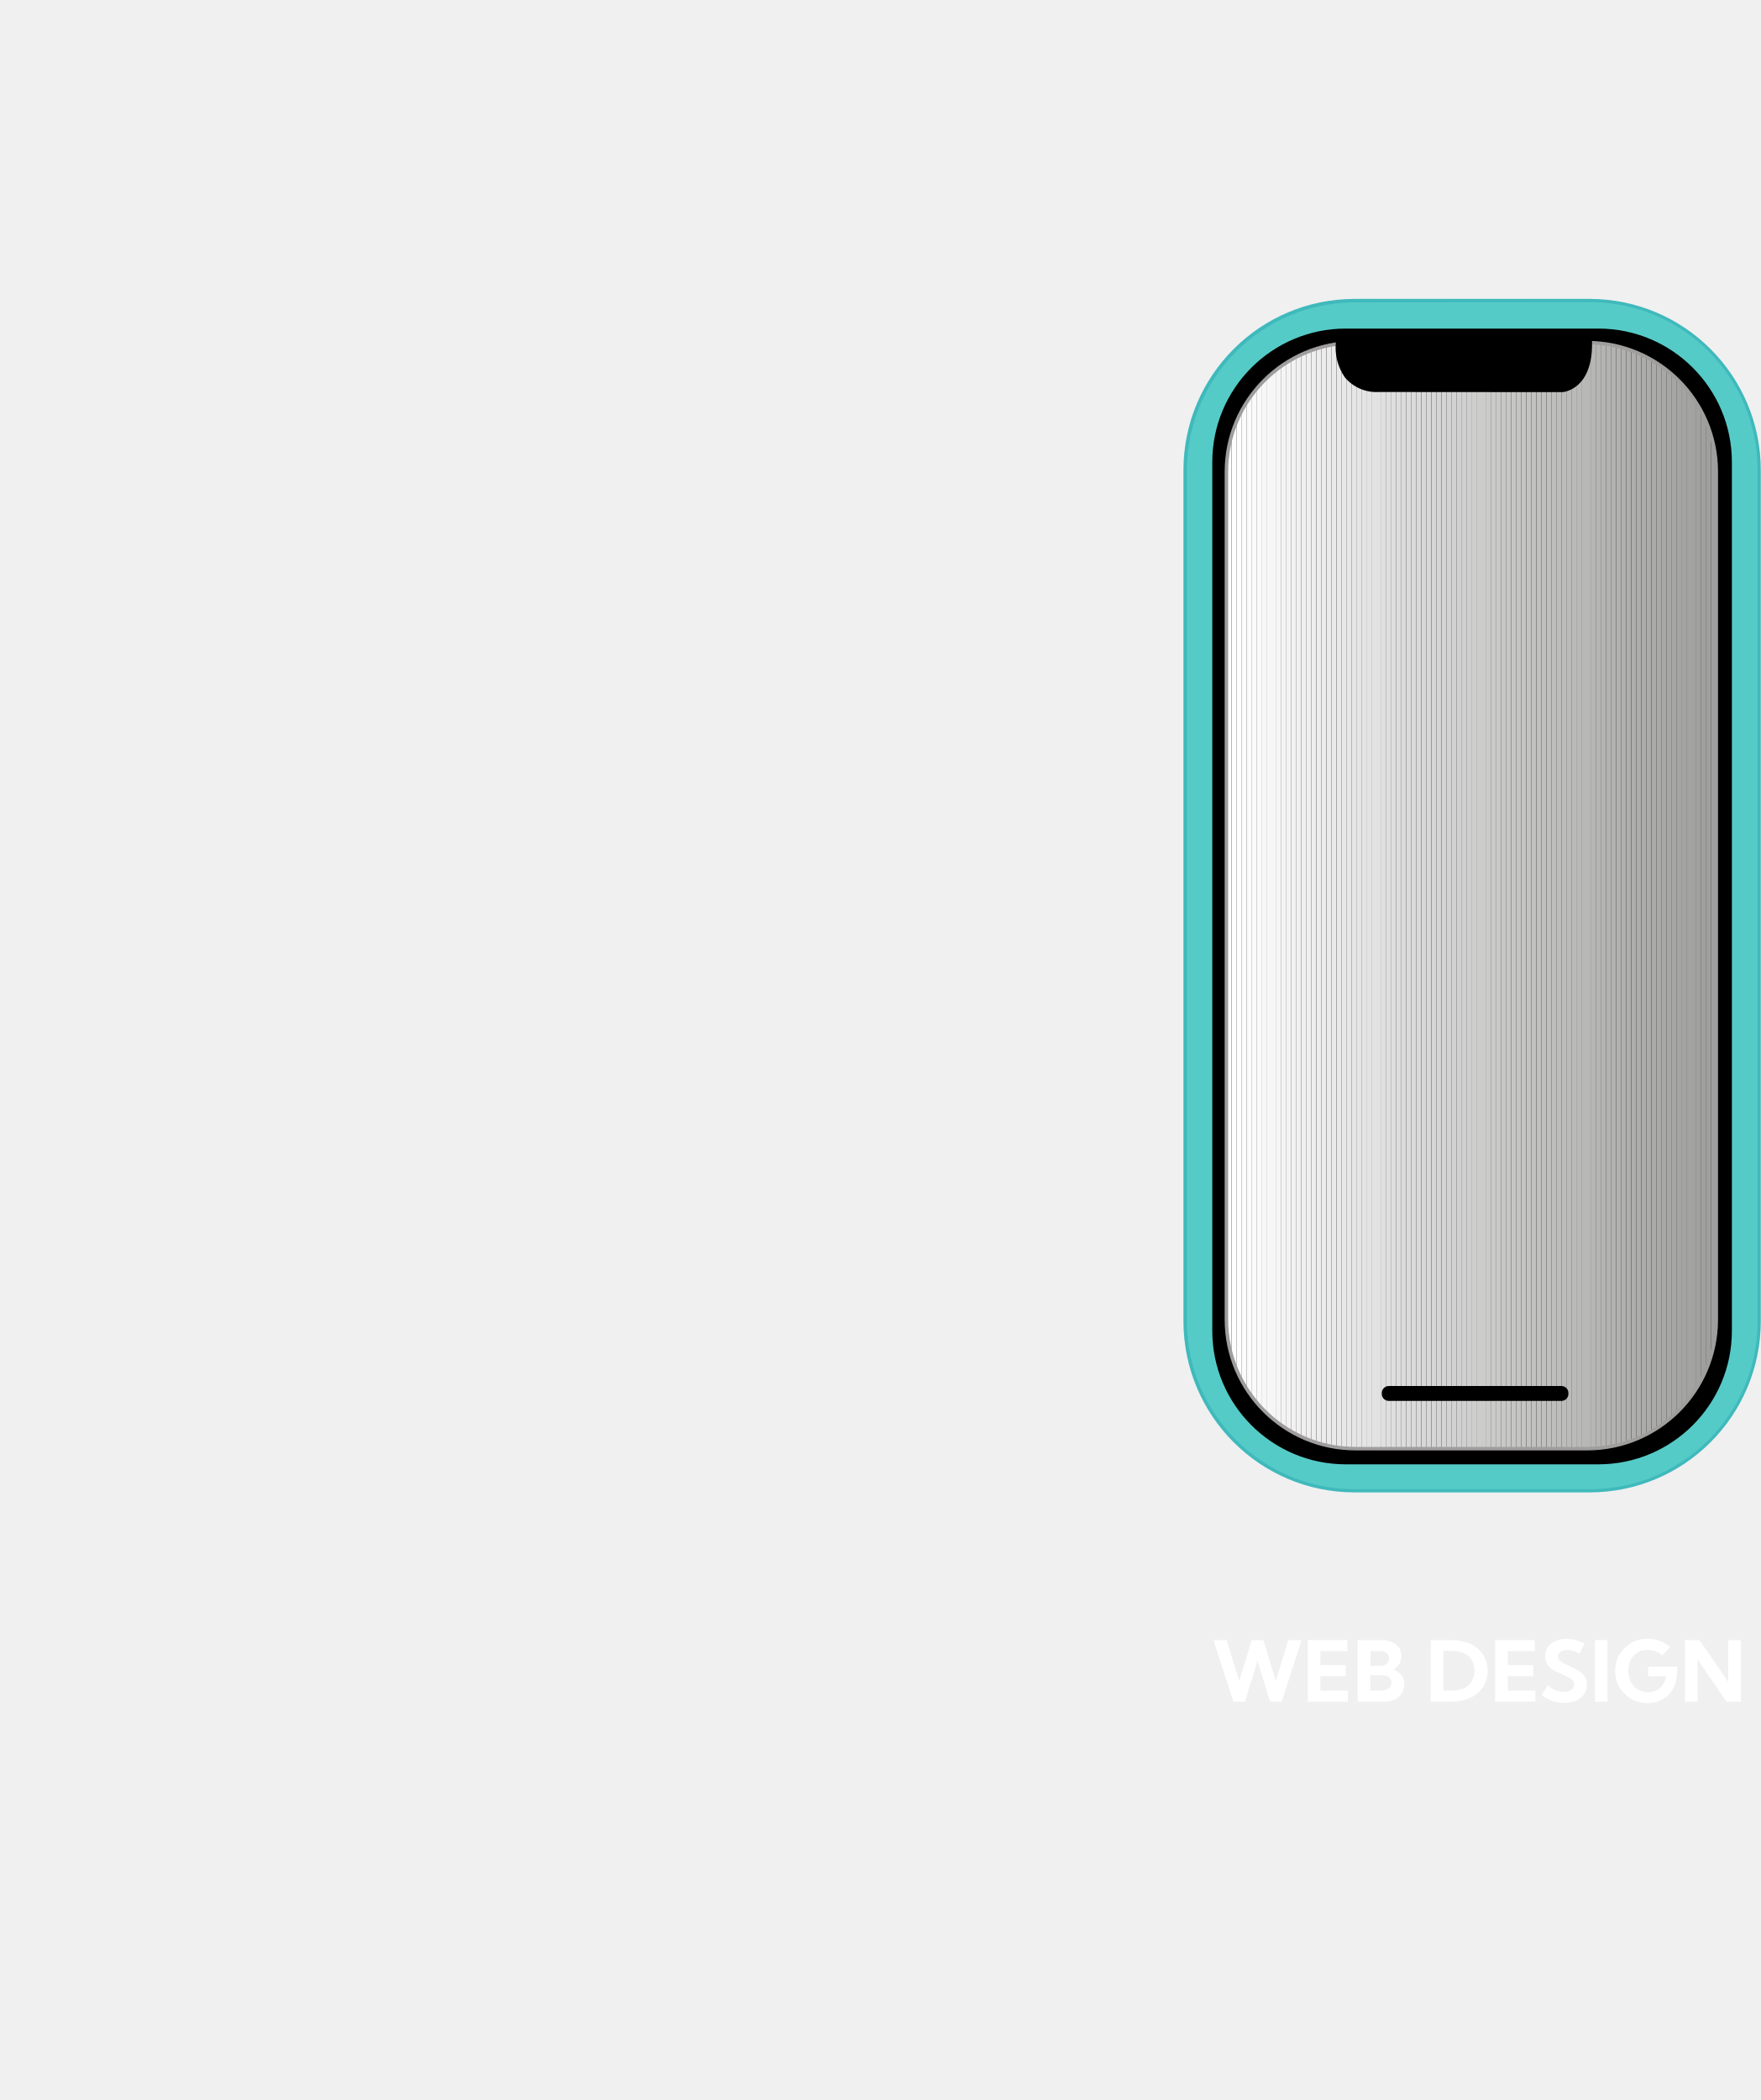
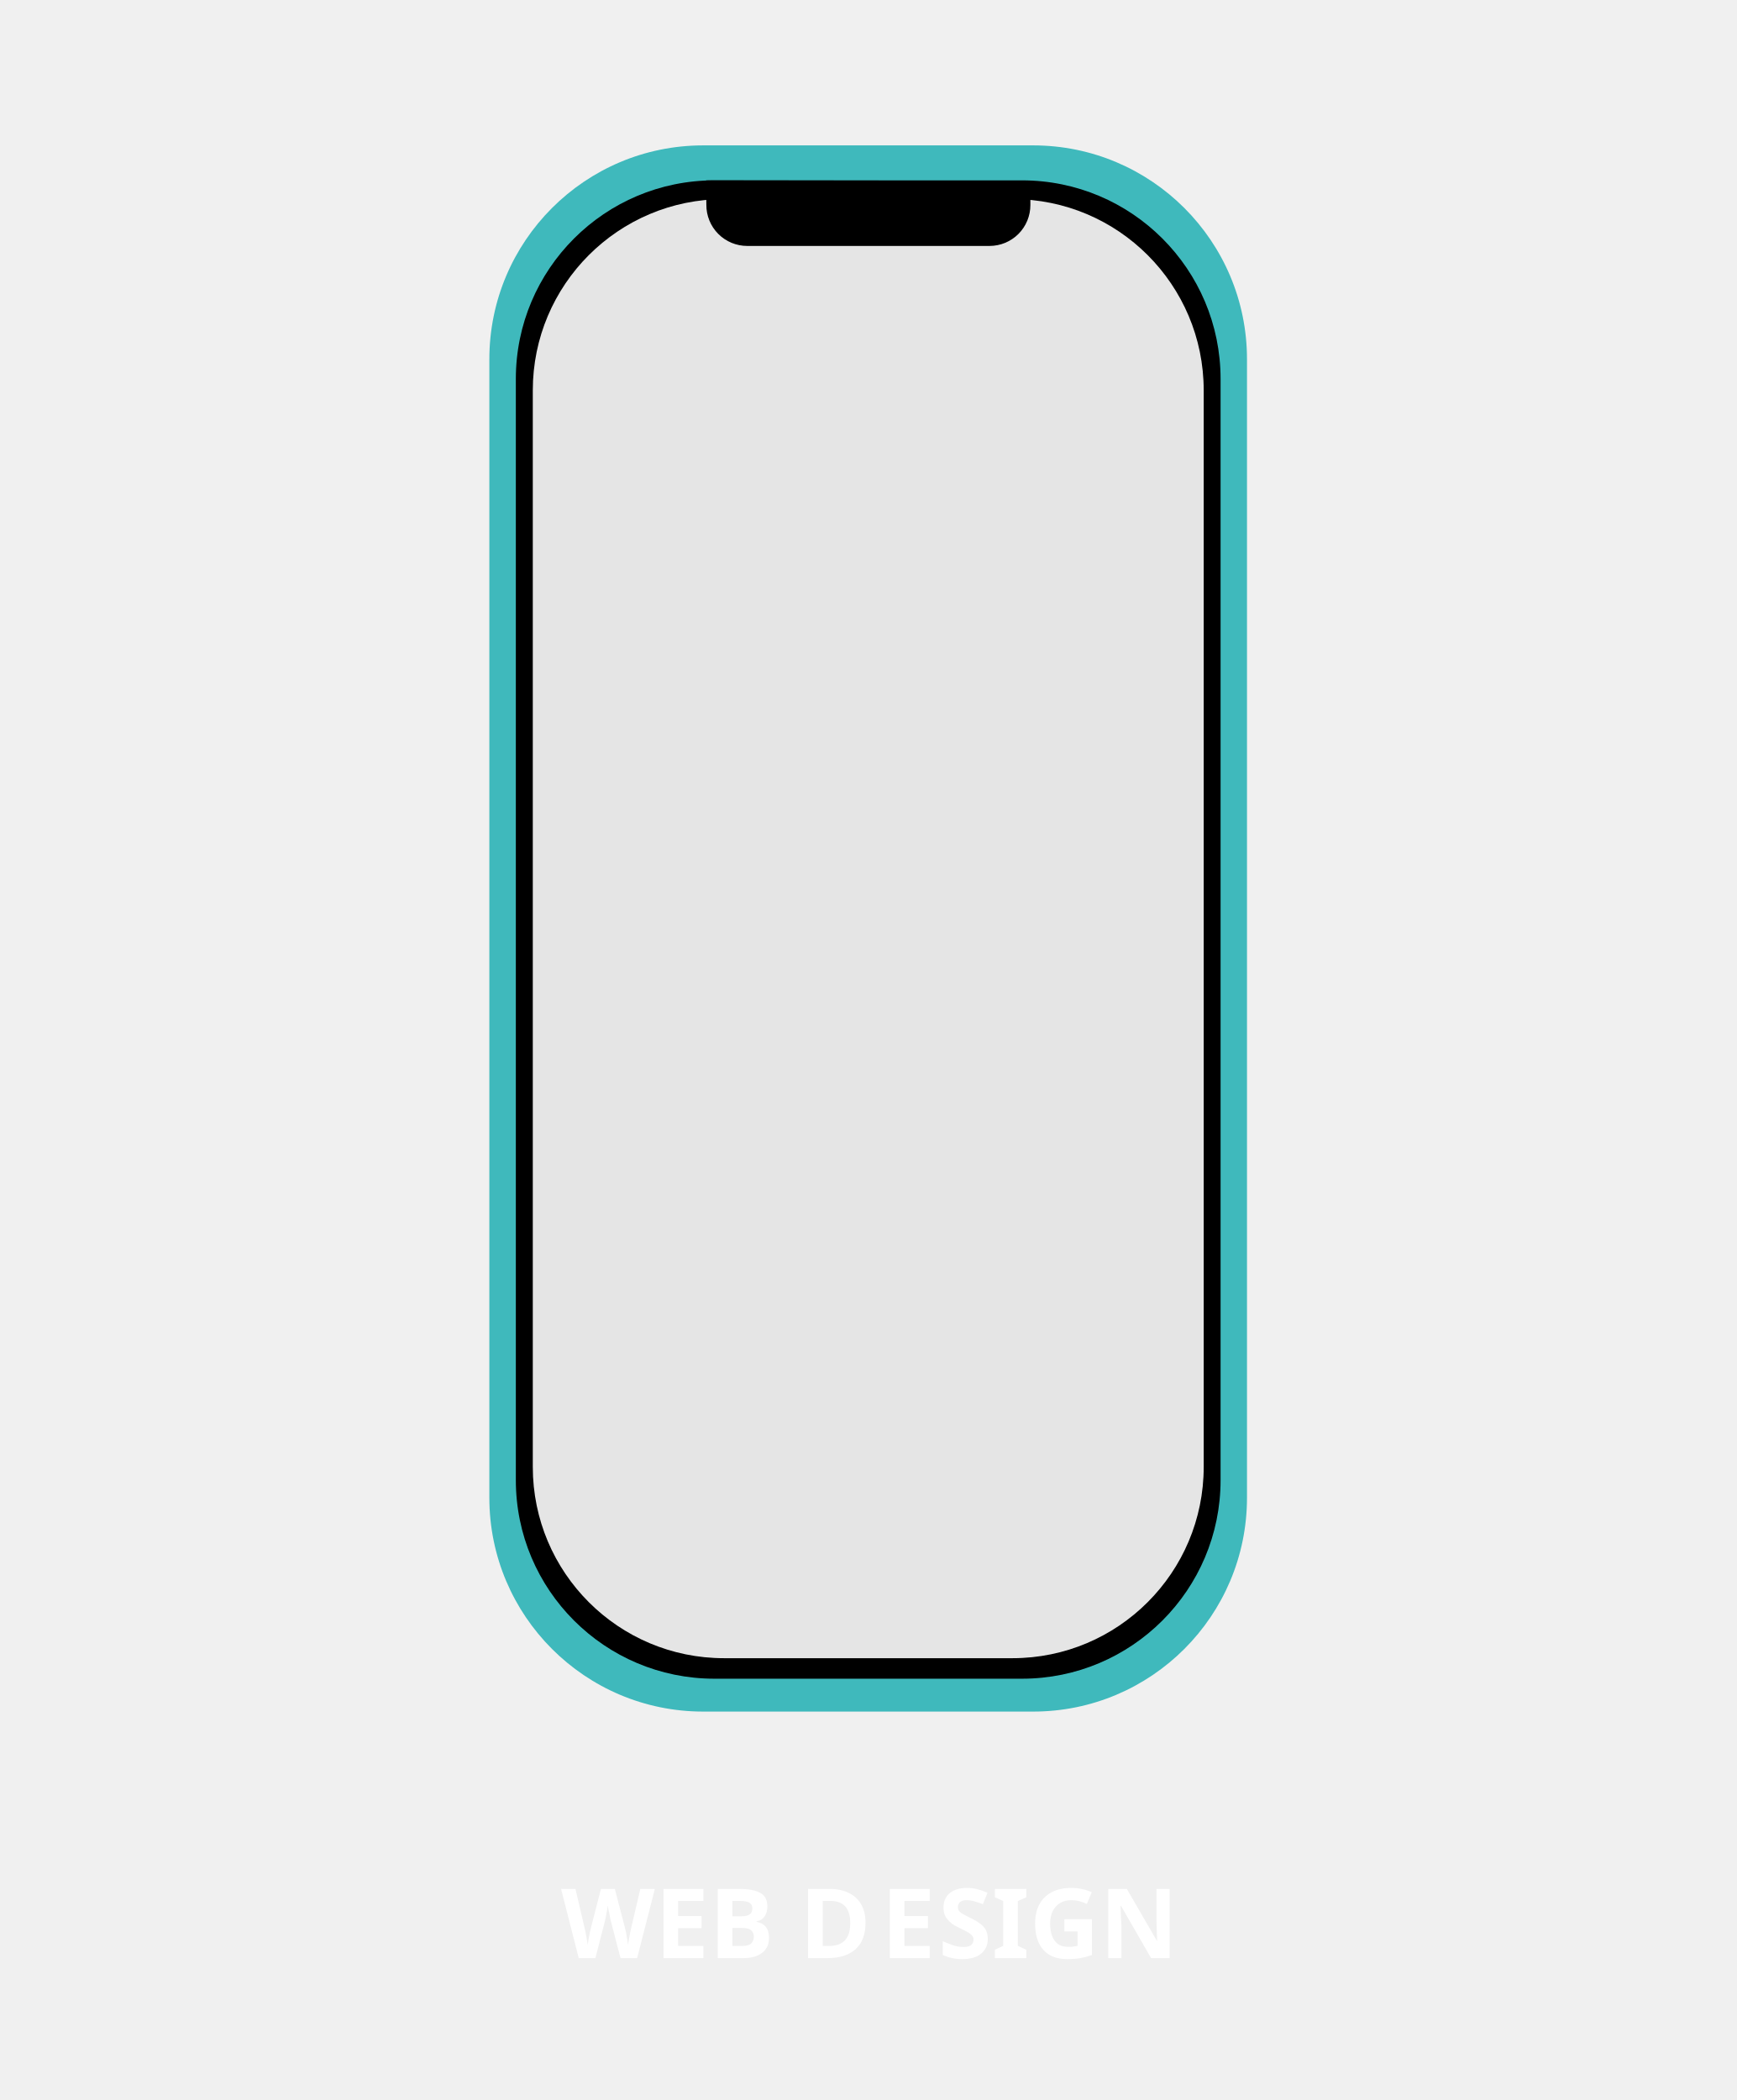
- <svg xmlns="http://www.w3.org/2000/svg" id="Capa_6" data-name="Capa 6" viewBox="0 0 251.61 300">
+ <svg xmlns="http://www.w3.org/2000/svg" id="web-2" viewBox="0 0 215 260">
  <defs>
-     <style>.cls-1{fill:none;}.cls-2{fill:#55cbc7;}.cls-3{fill:#3fb9bc;}.cls-4{clip-path:url(#clip-path);}.cls-5{fill:#fff;}.cls-6{fill:#fefefe;}.cls-7{fill:#fdfdfd;}.cls-8{fill:#fcfcfc;}.cls-9{fill:#fbfbfb;}.cls-10{fill:#fafafa;}.cls-11{fill:#f9f9f9;}.cls-12{fill:#f8f8f8;}.cls-13{fill:#f7f7f7;}.cls-14{fill:#f6f6f6;}.cls-15{fill:#f5f5f5;}.cls-16{fill:#f4f4f4;}.cls-17{fill:#f3f3f3;}.cls-18{fill:#f2f2f2;}.cls-19{fill:#f1f1f1;}.cls-20{fill:#f0f0f0;}.cls-21{fill:#efefef;}.cls-22{fill:#eee;}.cls-23{fill:#ededed;}.cls-24{fill:#ececec;}.cls-25{fill:#ebebeb;}.cls-26{fill:#eaeaea;}.cls-27{fill:#e9e9e9;}.cls-28{fill:#e8e8e8;}.cls-29{fill:#e7e7e7;}.cls-30{fill:#e6e6e6;}.cls-31{fill:#e5e5e5;}.cls-32{fill:#e4e4e4;}.cls-33{fill:#e3e3e3;}.cls-34{fill:#e2e2e2;}.cls-35{fill:#e1e1e1;}.cls-36{fill:#e0e0e0;}.cls-37{fill:#dfdfdf;}.cls-38{fill:#dedede;}.cls-39{fill:#ddd;}.cls-40{fill:#dcdcdc;}.cls-41{fill:#dbdbdb;}.cls-42{fill:#dadada;}.cls-43{fill:#d9d9d9;}.cls-44{fill:#d8d8d8;}.cls-45{fill:#d7d7d7;}.cls-46{fill:#d6d6d6;}.cls-47{fill:#d5d5d5;}.cls-48{fill:#d4d4d4;}.cls-49{fill:#d3d3d3;}.cls-50{fill:#d2d2d2;}.cls-51{fill:#d1d1d1;}.cls-52{fill:#d0d0d0;}.cls-53{fill:#cfcfcf;}.cls-54{fill:#cececd;}.cls-55{fill:#cdcdcc;}.cls-56{fill:#cccccb;}.cls-57{fill:#cbcbca;}.cls-58{fill:#cacac9;}.cls-59{fill:#c9c9c8;}.cls-60{fill:#c8c8c7;}.cls-61{fill:#c7c7c6;}.cls-62{fill:#c6c6c5;}.cls-63{fill:#c5c5c4;}.cls-64{fill:#c4c4c3;}.cls-65{fill:#c3c3c2;}.cls-66{fill:#c2c2c1;}.cls-67{fill:#c1c1c0;}.cls-68{fill:#c0c0bf;}.cls-69{fill:#bfbfbe;}.cls-70{fill:#bebebd;}.cls-71{fill:#bdbdbc;}.cls-72{fill:#bcbcbb;}.cls-73{fill:#bbbbba;}.cls-74{fill:#babab9;}.cls-75{fill:#b9b9b8;}.cls-76{fill:#b8b8b7;}.cls-77{fill:#b7b7b6;}.cls-78{fill:#b6b6b5;}.cls-79{fill:#b5b5b4;}.cls-80{fill:#b4b4b3;}.cls-81{fill:#b3b3b2;}.cls-82{fill:#b2b2b1;}.cls-83{fill:#b1b1b0;}.cls-84{fill:#b0b0af;}.cls-85{fill:#afafae;}.cls-86{fill:#aeaead;}.cls-87{fill:#adadac;}.cls-88{fill:#acacab;}.cls-89{fill:#ababaa;}.cls-90{fill:#aaaaa9;}.cls-91{fill:#a9a9a8;}.cls-92{fill:#a8a8a7;}.cls-93{fill:#a7a7a6;}.cls-94{fill:#a6a6a5;}.cls-95{fill:#a5a5a4;}.cls-96{fill:#a4a4a3;}.cls-97{fill:#a3a3a2;}.cls-98{fill:#a2a2a1;}.cls-99{fill:#a1a1a0;}.cls-100{fill:#a0a09f;}.cls-101{fill:#9f9f9e;}.cls-102{fill:#9e9e9d;}.cls-103{fill:#a09d9d;}</style>
-     <clipPath id="clip-path">
-       <rect class="cls-1" x="175.25" y="48.95" width="70" height="158" rx="18.43" />
-     </clipPath>
+     <style>.cls-1{font-size:12px;fill:#fff;font-family:KumbhSans-SemiBold, Kumbh Sans;font-weight:600;}.cls-2{letter-spacing:0em;}.cls-3{fill:#3fb9bc;}.cls-4{fill:#e5e5e5;}</style>
  </defs>
-   <g id="nuevo">
-     <rect class="cls-2" x="169.36" y="42.95" width="82" height="170" rx="24.2" />
-     <path class="cls-3" d="M227.16,213.2H193.55a24.47,24.47,0,0,1-24.44-24.45V67.15A24.47,24.47,0,0,1,193.55,42.7h33.61a24.48,24.48,0,0,1,24.45,24.45v121.6A24.48,24.48,0,0,1,227.16,213.2Zm-33.61-170a24,24,0,0,0-23.94,24v121.6a24,24,0,0,0,23.94,23.95h33.61a24,24,0,0,0,24-23.95V67.15a24,24,0,0,0-24-24Z" />
-   </g>
-   <g id="nuevo-2" data-name="nuevo">
-     <rect x="173.36" y="47.06" width="74" height="162" rx="18.93" />
-     <path d="M228.42,209.19H192.29a19.08,19.08,0,0,1-19.06-19.06V66a19.08,19.08,0,0,1,19.06-19.06h36.13A19.08,19.08,0,0,1,247.48,66V190.13A19.08,19.08,0,0,1,228.42,209.19Zm-36.13-162A18.83,18.83,0,0,0,173.48,66V190.13a18.83,18.83,0,0,0,18.81,18.81h36.13a18.83,18.83,0,0,0,18.81-18.81V66a18.83,18.83,0,0,0-18.81-18.81Z" />
-   </g>
-   <g id="nuevo-3" data-name="nuevo">
-     <g class="cls-4">
-       <rect class="cls-5" x="175.25" y="48.95" width="0.71" height="158" />
-       <rect class="cls-6" x="175.97" y="48.95" width="0.71" height="158" />
-       <rect class="cls-7" x="176.68" y="48.95" width="0.71" height="158" />
-       <rect class="cls-8" x="177.39" y="48.95" width="0.71" height="158" />
-       <rect class="cls-9" x="178.11" y="48.95" width="0.71" height="158" />
-       <rect class="cls-10" x="178.82" y="48.95" width="0.71" height="158" />
-       <rect class="cls-11" x="179.54" y="48.95" width="0.71" height="158" />
-       <rect class="cls-12" x="180.25" y="48.95" width="0.71" height="158" />
-       <rect class="cls-13" x="180.97" y="48.95" width="0.71" height="158" />
-       <rect class="cls-14" x="181.68" y="48.95" width="0.71" height="158" />
-       <rect class="cls-15" x="182.39" y="48.95" width="0.71" height="158" />
-       <rect class="cls-16" x="183.11" y="48.95" width="0.71" height="158" />
-       <rect class="cls-17" x="183.82" y="48.95" width="0.71" height="158" />
-       <rect class="cls-18" x="184.54" y="48.95" width="0.71" height="158" />
-       <rect class="cls-19" x="185.25" y="48.95" width="0.71" height="158" />
-       <rect class="cls-20" x="185.97" y="48.95" width="0.71" height="158" />
-       <rect class="cls-21" x="186.68" y="48.95" width="0.71" height="158" />
-       <rect class="cls-22" x="187.39" y="48.95" width="0.71" height="158" />
-       <rect class="cls-23" x="188.11" y="48.95" width="0.71" height="158" />
-       <rect class="cls-24" x="188.82" y="48.95" width="0.71" height="158" />
-       <rect class="cls-25" x="189.54" y="48.95" width="0.71" height="158" />
-       <rect class="cls-26" x="190.25" y="48.95" width="0.71" height="158" />
-       <rect class="cls-27" x="190.97" y="48.95" width="0.71" height="158" />
-       <rect class="cls-28" x="191.68" y="48.95" width="0.71" height="158" />
-       <rect class="cls-29" x="192.39" y="48.95" width="0.71" height="158" />
-       <rect class="cls-30" x="193.11" y="48.95" width="0.71" height="158" />
-       <rect class="cls-31" x="193.82" y="48.95" width="0.71" height="158" />
-       <rect class="cls-32" x="194.54" y="48.95" width="0.71" height="158" />
-       <rect class="cls-33" x="195.25" y="48.95" width="0.71" height="158" />
-       <rect class="cls-34" x="195.97" y="48.95" width="0.71" height="158" />
-       <rect class="cls-35" x="196.68" y="48.95" width="0.71" height="158" />
-       <rect class="cls-36" x="197.39" y="48.95" width="0.71" height="158" />
-       <rect class="cls-37" x="198.11" y="48.95" width="0.71" height="158" />
-       <rect class="cls-38" x="198.82" y="48.95" width="0.71" height="158" />
-       <rect class="cls-39" x="199.54" y="48.95" width="0.71" height="158" />
-       <rect class="cls-40" x="200.25" y="48.95" width="0.71" height="158" />
-       <rect class="cls-41" x="200.97" y="48.95" width="0.71" height="158" />
-       <rect class="cls-42" x="201.68" y="48.95" width="0.71" height="158" />
-       <rect class="cls-43" x="202.39" y="48.95" width="0.71" height="158" />
-       <rect class="cls-44" x="203.11" y="48.95" width="0.71" height="158" />
-       <rect class="cls-45" x="203.82" y="48.95" width="0.71" height="158" />
-       <rect class="cls-46" x="204.54" y="48.95" width="0.71" height="158" />
-       <rect class="cls-47" x="205.25" y="48.95" width="0.71" height="158" />
-       <rect class="cls-48" x="205.97" y="48.95" width="0.71" height="158" />
-       <rect class="cls-49" x="206.68" y="48.95" width="0.71" height="158" />
-       <rect class="cls-50" x="207.39" y="48.95" width="0.71" height="158" />
-       <rect class="cls-51" x="208.11" y="48.95" width="0.71" height="158" />
-       <rect class="cls-52" x="208.82" y="48.95" width="0.71" height="158" />
-       <rect class="cls-53" x="209.54" y="48.95" width="0.71" height="158" />
-       <rect class="cls-54" x="210.25" y="48.95" width="0.71" height="158" />
-       <rect class="cls-55" x="210.97" y="48.95" width="0.71" height="158" />
-       <rect class="cls-56" x="211.68" y="48.95" width="0.71" height="158" />
-       <rect class="cls-57" x="212.39" y="48.95" width="0.71" height="158" />
-       <rect class="cls-58" x="213.11" y="48.95" width="0.71" height="158" />
-       <rect class="cls-59" x="213.82" y="48.95" width="0.71" height="158" />
-       <rect class="cls-60" x="214.54" y="48.95" width="0.71" height="158" />
-       <rect class="cls-61" x="215.25" y="48.95" width="0.71" height="158" />
-       <rect class="cls-62" x="215.97" y="48.95" width="0.71" height="158" />
-       <rect class="cls-63" x="216.68" y="48.95" width="0.71" height="158" />
-       <rect class="cls-64" x="217.39" y="48.95" width="0.71" height="158" />
-       <rect class="cls-65" x="218.11" y="48.95" width="0.71" height="158" />
-       <rect class="cls-66" x="218.82" y="48.95" width="0.71" height="158" />
-       <rect class="cls-67" x="219.54" y="48.95" width="0.71" height="158" />
-       <rect class="cls-68" x="220.25" y="48.95" width="0.71" height="158" />
-       <rect class="cls-69" x="220.97" y="48.95" width="0.71" height="158" />
-       <rect class="cls-70" x="221.68" y="48.95" width="0.71" height="158" />
-       <rect class="cls-71" x="222.39" y="48.95" width="0.71" height="158" />
-       <rect class="cls-72" x="223.11" y="48.95" width="0.71" height="158" />
-       <rect class="cls-73" x="223.82" y="48.95" width="0.71" height="158" />
-       <rect class="cls-74" x="224.54" y="48.95" width="0.71" height="158" />
-       <rect class="cls-75" x="225.25" y="48.95" width="0.71" height="158" />
-       <rect class="cls-76" x="225.97" y="48.95" width="0.71" height="158" />
-       <rect class="cls-77" x="226.68" y="48.95" width="0.71" height="158" />
-       <rect class="cls-78" x="227.39" y="48.95" width="0.71" height="158" />
-       <rect class="cls-79" x="228.11" y="48.95" width="0.71" height="158" />
-       <rect class="cls-80" x="228.82" y="48.95" width="0.71" height="158" />
-       <rect class="cls-81" x="229.54" y="48.95" width="0.71" height="158" />
-       <rect class="cls-82" x="230.25" y="48.95" width="0.71" height="158" />
-       <rect class="cls-83" x="230.97" y="48.95" width="0.71" height="158" />
-       <rect class="cls-84" x="231.68" y="48.95" width="0.71" height="158" />
-       <rect class="cls-85" x="232.39" y="48.95" width="0.71" height="158" />
-       <rect class="cls-86" x="233.11" y="48.95" width="0.71" height="158" />
-       <rect class="cls-87" x="233.82" y="48.95" width="0.71" height="158" />
-       <rect class="cls-88" x="234.54" y="48.95" width="0.71" height="158" />
-       <rect class="cls-89" x="235.25" y="48.95" width="0.71" height="158" />
-       <rect class="cls-90" x="235.97" y="48.95" width="0.71" height="158" />
-       <rect class="cls-91" x="236.68" y="48.95" width="0.71" height="158" />
-       <rect class="cls-92" x="237.39" y="48.95" width="0.71" height="158" />
-       <rect class="cls-93" x="238.11" y="48.95" width="0.71" height="158" />
-       <rect class="cls-94" x="238.82" y="48.95" width="0.71" height="158" />
-       <rect class="cls-95" x="239.54" y="48.95" width="0.71" height="158" />
-       <rect class="cls-96" x="240.25" y="48.95" width="0.71" height="158" />
-       <rect class="cls-97" x="240.97" y="48.95" width="0.71" height="158" />
-       <rect class="cls-98" x="241.68" y="48.95" width="0.71" height="158" />
-       <rect class="cls-99" x="242.39" y="48.95" width="0.71" height="158" />
-       <rect class="cls-100" x="243.11" y="48.95" width="0.71" height="158" />
-       <rect class="cls-101" x="243.82" y="48.95" width="0.71" height="158" />
-       <rect class="cls-102" x="244.54" y="48.95" width="0.71" height="158" />
-     </g>
-     <path class="cls-103" d="M226.82,207.2H193.68A18.7,18.7,0,0,1,175,188.52V67.38A18.7,18.7,0,0,1,193.68,48.7h33.14A18.7,18.7,0,0,1,245.5,67.38V188.52A18.7,18.7,0,0,1,226.82,207.2Zm-33.14-158A18.2,18.2,0,0,0,175.5,67.38V188.52a18.21,18.21,0,0,0,18.18,18.18h33.14A18.2,18.2,0,0,0,245,188.52V67.38A18.19,18.19,0,0,0,226.82,49.2Z" />
-   </g>
-   <path d="M191.24,48.92s-.81,6.62,5.76,6.71h26.25s4-.18,3.89-6.71Z" />
-   <path d="M197,55.88A5.87,5.87,0,0,1,192.43,54,7.22,7.22,0,0,1,191,48.89l0-.22h36.37v.25c.08,6.69-4.09,7-4.13,7Zm-5.53-6.71a6.72,6.72,0,0,0,1.33,4.55,5.47,5.47,0,0,0,4.2,1.66h26.25c.14,0,3.62-.26,3.64-6.21Z" />
-   <path d="M197,55.75a5.62,5.62,0,0,1-4.66-2,7.23,7.23,0,0,1-1.21-4.84v-.11h36.11v.13c.08,6.57-3.95,6.83-4,6.83ZM191.34,49a7.06,7.06,0,0,0,1.17,4.53A5.4,5.4,0,0,0,197,55.5h26.25c.15,0,3.81-.25,3.78-6.46Z" />
-   <path d="M197,56h0a5.86,5.86,0,0,1-4.84-2.11,7.49,7.49,0,0,1-1.27-5l0-.33H227.5v.37c.09,6.81-4.19,7.09-4.23,7.09Zm-5.43-6.71a6.74,6.74,0,0,0,1.14,4.13A5.18,5.18,0,0,0,197,55.25h26.25c.13,0,3.46-.23,3.53-6Z" />
-   <rect x="197.94" y="198.52" width="25.69" height="1.11" rx="0.51" />
-   <path d="M223.12,199.76H198.45a.64.64,0,0,1-.63-.64V199a.63.63,0,0,1,.63-.63h24.67a.63.63,0,0,1,.63.63v.09A.64.64,0,0,1,223.12,199.76Zm-24.67-1.11a.38.38,0,0,0-.38.38v.09a.38.38,0,0,0,.38.39h24.67a.38.38,0,0,0,.38-.39V199a.38.38,0,0,0-.38-.38Z" />
-   <path d="M223.12,200H198.45a.88.88,0,0,1-.88-.89V199a.87.87,0,0,1,.88-.88h24.67a.87.87,0,0,1,.88.88v.09A.88.88,0,0,1,223.12,200Zm-24.67-1.11a.13.13,0,0,0-.13.13v.09a.13.13,0,0,0,.13.14h24.67a.13.13,0,0,0,.13-.14V199a.13.13,0,0,0-.13-.13Z" />
-   <path d="M223.12,200.13H198.45a1,1,0,0,1-1-1V199a1,1,0,0,1,1-1h24.67a1,1,0,0,1,1,1v.09A1,1,0,0,1,223.12,200.13Zm-24.67-1.86a.76.76,0,0,0-.76.76v.09a.76.76,0,0,0,.76.76h24.67a.76.76,0,0,0,.76-.76V199a.76.76,0,0,0-.76-.76Zm24.67,1.11H198.45a.26.26,0,0,1-.26-.26V199a.26.26,0,0,1,.26-.26h24.67a.26.26,0,0,1,.26.26v.09A.26.26,0,0,1,223.12,199.38ZM198.45,199h0v.09h24.68V199Z" />
-   <path class="cls-5" d="M183.14,243.09h-1.66l-1.78-5.82-1.8,5.82h-1.65l-2.86-8.79h1.89l1.79,5.84,1.8-5.84h1.65l1.79,5.83,1.78-5.83H186Z" />
-   <path class="cls-5" d="M186.87,243.09V234.3h5.67v1.57h-3.87v2h3.63v1.58h-3.63v2.06h3.93v1.58Z" />
-   <path class="cls-5" d="M194,243.09V234.3h3.25a3.53,3.53,0,0,1,2.2.6,2,2,0,0,1,.79,1.68,2.18,2.18,0,0,1-.32,1.17,1.93,1.93,0,0,1-.83.77,2.26,2.26,0,0,1,1.17.77,2.08,2.08,0,0,1,.41,1.32,2.36,2.36,0,0,1-.36,1.31,2.5,2.5,0,0,1-1,.86,3.81,3.81,0,0,1-1.56.31Zm1.81-5.11h1.34a1.49,1.49,0,0,0,1-.29,1,1,0,0,0,.35-.78.94.94,0,0,0-.35-.76,1.62,1.62,0,0,0-1-.28h-1.31Zm0,3.53h1.45a2.34,2.34,0,0,0,.84-.14,1.22,1.22,0,0,0,.54-.39,1,1,0,0,0,.19-.59,1,1,0,0,0-.17-.58,1.12,1.12,0,0,0-.5-.37,2.27,2.27,0,0,0-.78-.13h-1.57Z" />
-   <path class="cls-5" d="M204.45,243.09V234.3h2.88a6.53,6.53,0,0,1,2.76.54,4.09,4.09,0,0,1,1.8,1.52,4.23,4.23,0,0,1-1.8,6.19,6.53,6.53,0,0,1-2.76.54Zm1.81-1.58h1.13a4.34,4.34,0,0,0,1.79-.33,2.36,2.36,0,0,0,1.12-1,3.2,3.2,0,0,0,0-3.06,2.4,2.4,0,0,0-1.12-.95,4.17,4.17,0,0,0-1.79-.34h-1.13Z" />
-   <path class="cls-5" d="M213.66,243.09V234.3h5.67v1.57h-3.87v2h3.63v1.58h-3.63v2.06h3.93v1.58Z" />
-   <path class="cls-5" d="M220.29,242.14l.86-1.38a5.51,5.51,0,0,0,.78.54,2.94,2.94,0,0,0,.75.3,2.66,2.66,0,0,0,.75.1,2.08,2.08,0,0,0,.79-.13,1.14,1.14,0,0,0,.52-.37.92.92,0,0,0,.19-.56.88.88,0,0,0-.24-.62,2.08,2.08,0,0,0-.61-.44c-.25-.13-.52-.25-.82-.37s-.57-.24-.86-.38a4.54,4.54,0,0,1-.79-.49,2.35,2.35,0,0,1-.58-.71,2.17,2.17,0,0,1-.22-1,2.3,2.3,0,0,1,.39-1.34,2.54,2.54,0,0,1,1.07-.86,3.64,3.64,0,0,1,1.55-.31,5.3,5.3,0,0,1,1.28.17,6.3,6.3,0,0,1,1.33.49l-.71,1.46a4.23,4.23,0,0,0-.89-.4,3.36,3.36,0,0,0-.91-.14,1.69,1.69,0,0,0-.66.12.92.92,0,0,0-.44.32.76.76,0,0,0-.16.49.79.79,0,0,0,.23.58,2.31,2.31,0,0,0,.59.43c.25.12.51.25.79.37s.58.26.88.41a4.44,4.44,0,0,1,.8.53,2.31,2.31,0,0,1,.6.72,2.08,2.08,0,0,1,.22,1,2.26,2.26,0,0,1-.41,1.36,2.67,2.67,0,0,1-1.14.91,4.31,4.31,0,0,1-1.71.32,5.09,5.09,0,0,1-1.7-.28A5.54,5.54,0,0,1,220.29,242.14Z" />
-   <path class="cls-5" d="M227.91,243.09V234.3h1.8v8.79Z" />
-   <path class="cls-5" d="M237.49,236.51a2.53,2.53,0,0,0-.92-.6,3.12,3.12,0,0,0-1.14-.21,2.9,2.9,0,0,0-1.12.21,2.47,2.47,0,0,0-.86.6,2.79,2.79,0,0,0-.57.94,3.53,3.53,0,0,0-.2,1.21,3.43,3.43,0,0,0,.21,1.22,2.72,2.72,0,0,0,.57,1,2.42,2.42,0,0,0,.89.62,2.75,2.75,0,0,0,1.13.23,2.91,2.91,0,0,0,1-.16,2.46,2.46,0,0,0,.75-.45,2.6,2.6,0,0,0,.55-.71,3.07,3.07,0,0,0,.29-.93h-2.55v-1.38h4.14l0,.68a5.09,5.09,0,0,1-.31,1.83,4,4,0,0,1-.87,1.44,3.74,3.74,0,0,1-1.33.92,4.36,4.36,0,0,1-1.72.33,4.72,4.72,0,0,1-1.82-.34,4.66,4.66,0,0,1-1.46-1,4.44,4.44,0,0,1-1-1.46,4.62,4.62,0,0,1-.34-1.8,4.7,4.7,0,0,1,.34-1.81,4.59,4.59,0,0,1,1-1.45,4.48,4.48,0,0,1,1.45-1,4.62,4.62,0,0,1,1.8-.35,5,5,0,0,1,1.75.32,4.75,4.75,0,0,1,1.52.9Z" />
-   <path class="cls-5" d="M248.77,243.09H246.7l-4.11-6v6h-1.8V234.3h2.07l4.11,6v-6h1.8Z" />
+   <text class="cls-1" transform="translate(69.47 242.43)">WEB D<tspan class="cls-2" x="39.63" y="0">E</tspan>
+     <tspan x="46.71" y="0">SIGN</tspan>
+   </text>
+   <rect class="cls-3" x="60.59" y="18" width="93.81" height="193.91" rx="26.48" />
+   <rect x="63.87" y="22.33" width="87.26" height="185.51" rx="24.59" />
+   <rect class="cls-4" x="65.97" y="24.65" width="83.07" height="180.65" rx="23.68" />
+   <path d="M87.43,22.33l40.15.05v3a5.06,5.06,0,0,1-5.06,5.07h-30a5.06,5.06,0,0,1-5.06-5.1Z" />
</svg>
